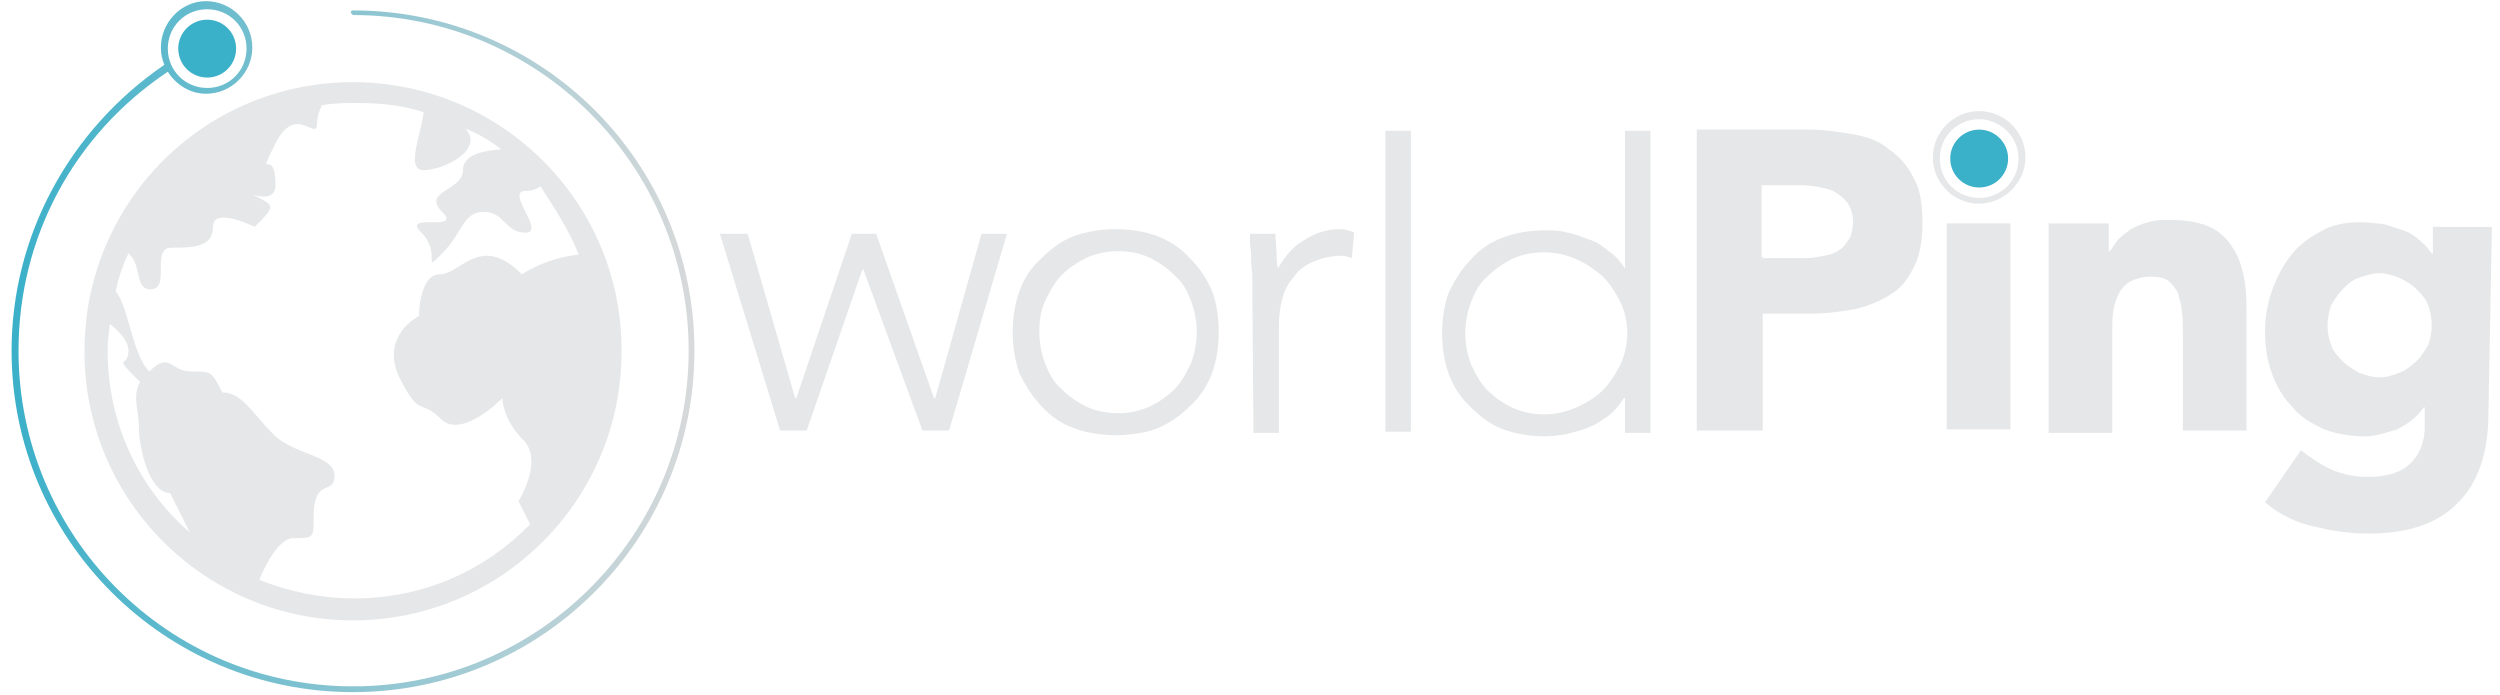
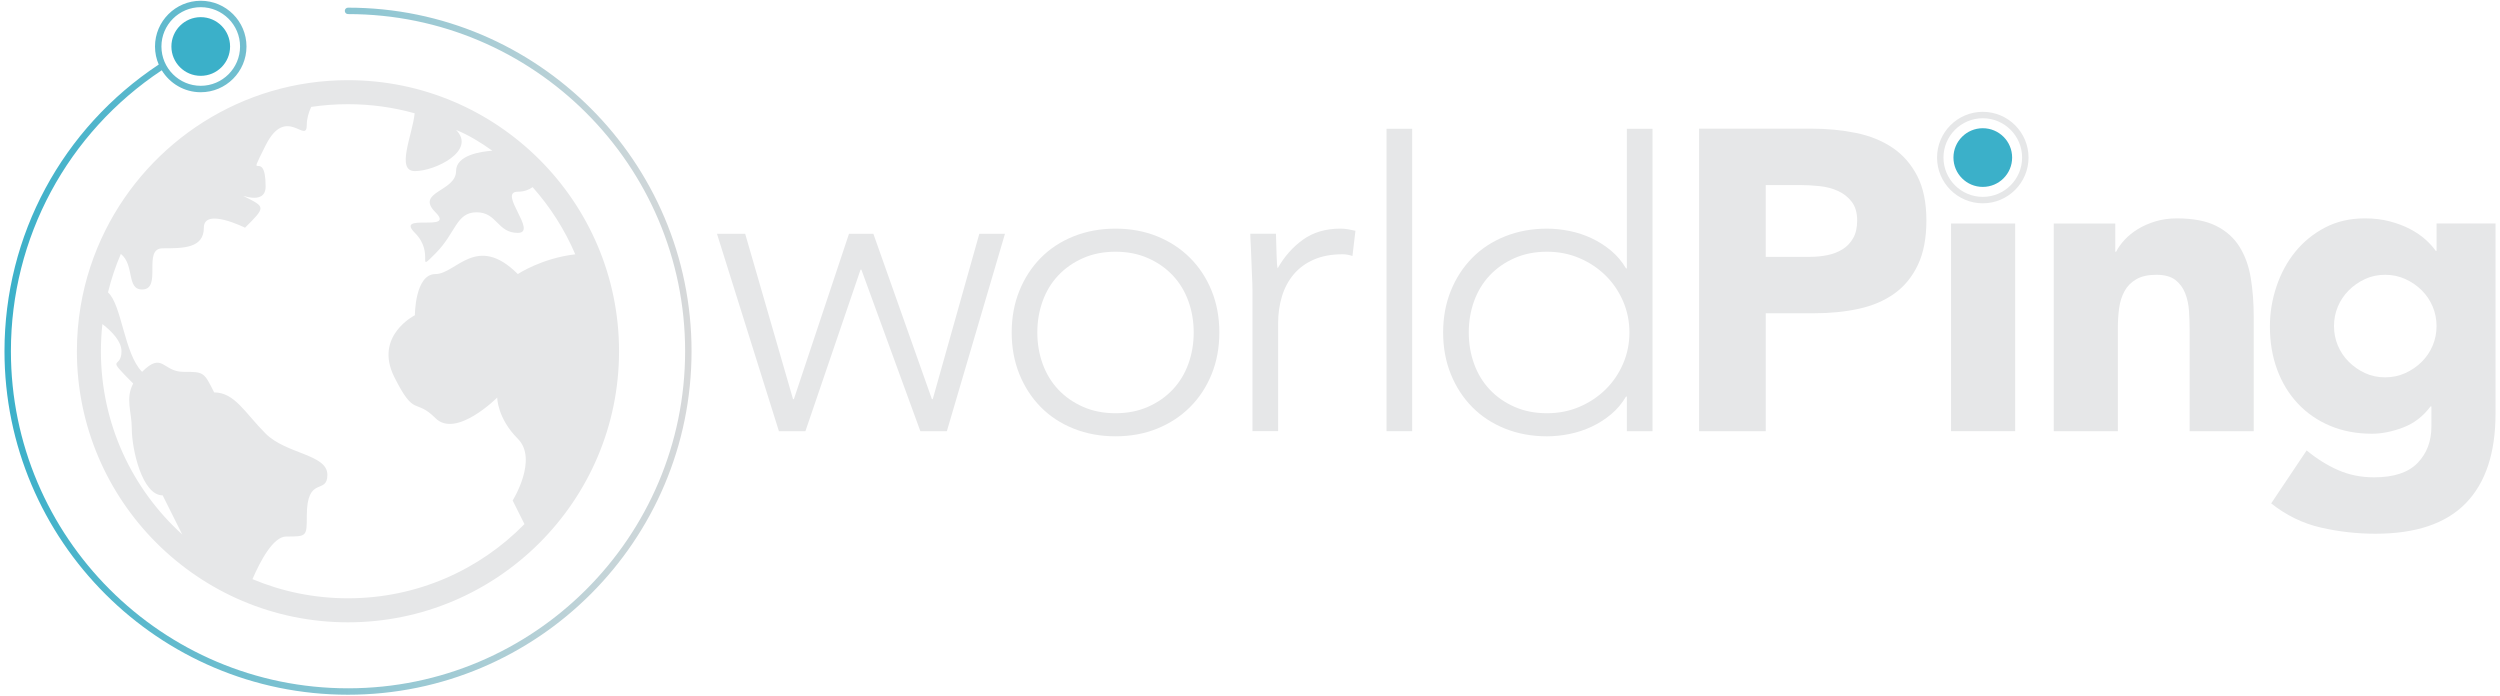
- <svg xmlns="http://www.w3.org/2000/svg" version="1.1" id="Layer_1" x="0px" y="0px" width="216px" height="60px" viewBox="-41 71 216 60" style="enable-background:new -41 71 216 60;" xml:space="preserve">
-   <style type="text/css">
- 	.st0{fill:#E6E7E8;}
- 	.st1{fill:none;}
- 	.st2{fill:url(#SVGID_1_);}
- 	.st3{fill:#3BB0C9;}
- </style>
+ <svg xmlns="http://www.w3.org/2000/svg" version="1.1" id="Layer_1" x="0px" y="0px" width="266px" height="74px" viewBox="0 0 266 74" style="enable-background:new 0 0 266 74;" xml:space="preserve">
  <g>
-     <path class="st0" d="M21.2,91.2h2.4l4.1,14.2h0.1l4.8-14.2h2.1l5,14.2h0.1l4-14.2H46l-5,17h-2.3l-5.1-13.9h-0.1l-4.8,13.9h-2.3   L21.2,91.2z" />
-     <path class="st0" d="M46.5,99.7c0-1.3,0.2-2.5,0.6-3.6s1-2,1.9-2.8c0.8-0.8,1.7-1.5,2.8-1.9s2.3-0.6,3.6-0.6c1.3,0,2.5,0.2,3.6,0.6   c1,0.4,2,1,2.8,1.9c0.8,0.8,1.5,1.8,1.9,2.8c0.4,1,0.6,2.3,0.6,3.6s-0.2,2.5-0.6,3.6c-0.4,1-1,2-1.9,2.8c-0.8,0.8-1.8,1.5-2.8,1.9   c-1,0.4-2.3,0.6-3.6,0.6c-1.3,0-2.5-0.2-3.6-0.6c-1.1-0.4-2-1-2.8-1.9c-0.8-0.8-1.4-1.8-1.9-2.8C46.7,102.2,46.5,101,46.5,99.7z    M48.8,99.7c0,1,0.2,1.9,0.5,2.7c0.3,0.8,0.7,1.6,1.4,2.2c0.6,0.6,1.3,1.1,2.1,1.5c0.8,0.4,1.8,0.6,2.8,0.6s1.9-0.2,2.8-0.6   c0.8-0.4,1.5-0.9,2.1-1.5c0.6-0.6,1-1.4,1.4-2.2c0.3-0.8,0.5-1.8,0.5-2.7c0-1-0.2-1.9-0.5-2.7c-0.3-0.8-0.7-1.6-1.4-2.2   c-0.6-0.6-1.3-1.1-2.1-1.5c-0.8-0.4-1.8-0.6-2.8-0.6s-1.9,0.2-2.8,0.6c-0.8,0.4-1.5,0.9-2.1,1.5c-0.6,0.6-1,1.4-1.4,2.2   C48.9,97.9,48.8,98.7,48.8,99.7z" />
-     <path class="st0" d="M67.2,96c0-0.3,0-0.7,0-1.1c0-0.5-0.1-0.9-0.1-1.4s0-0.9-0.1-1.3c0-0.4,0-0.7,0-1h2.2c0,0.6,0.1,1.2,0.1,1.9   c0,0.6,0.1,1,0.1,1.1c0.6-1,1.3-1.9,2.2-2.4c0.9-0.6,1.9-1,3.2-1c0.2,0,0.4,0,0.6,0.1c0.2,0,0.4,0.1,0.6,0.2l-0.2,2.2   c-0.3-0.1-0.6-0.2-0.8-0.2c-1,0-1.8,0.2-2.5,0.5s-1.3,0.7-1.7,1.3c-0.5,0.6-0.8,1.1-1,1.9c-0.2,0.7-0.3,1.5-0.3,2.3v9.3h-2.2   L67.2,96L67.2,96z" />
-     <path class="st0" d="M105.6,82.2h9.7c1.4,0,2.6,0.2,3.8,0.4c1.2,0.2,2.3,0.6,3.1,1.3c0.9,0.6,1.6,1.4,2.1,2.4   c0.6,1,0.8,2.3,0.8,3.9c0,1.5-0.2,2.8-0.7,3.8c-0.5,1-1.1,1.9-2,2.4c-0.9,0.6-1.9,1-3.1,1.3c-1.2,0.2-2.4,0.4-3.8,0.4h-4.2v10.1   h-5.7V82.2z M111.3,93.3h3.8c0.5,0,1-0.1,1.5-0.2c0.5-0.1,0.9-0.2,1.3-0.5c0.4-0.2,0.6-0.6,0.9-1c0.2-0.4,0.3-0.9,0.3-1.5   s-0.2-1.2-0.5-1.6c-0.3-0.4-0.7-0.7-1.2-1c-0.5-0.2-1-0.3-1.6-0.4s-1.1-0.1-1.7-0.1h-2.9v6.2H111.3z" />
-     <path class="st0" d="M127.2,90.3h5.5v17.8h-5.5V90.3z" />
-     <path class="st0" d="M136,90.3h5.2v2.4h0.1c0.2-0.3,0.4-0.6,0.7-1c0.3-0.3,0.7-0.6,1.1-0.9c0.4-0.2,1-0.5,1.5-0.6   c0.6-0.2,1.2-0.2,1.9-0.2c1.4,0,2.5,0.2,3.4,0.6c0.9,0.4,1.5,1,2,1.8c0.5,0.7,0.8,1.6,1,2.7c0.2,1,0.2,2.2,0.2,3.3v9.8h-5.5v-8.7   c0-0.5,0-1-0.1-1.6c0-0.6-0.2-1-0.3-1.5c-0.2-0.5-0.5-0.8-0.8-1.1c-0.4-0.3-0.9-0.4-1.6-0.4s-1.3,0.2-1.7,0.4c-0.4,0.2-0.8,0.6-1,1   c-0.2,0.4-0.4,0.9-0.5,1.5c-0.1,0.6-0.1,1.1-0.1,1.7v8.9H136V90.3z" />
-     <path class="st0" d="M174,106.7c0,3.4-0.9,6-2.6,7.7c-1.7,1.8-4.3,2.7-7.7,2.7c-1.6,0-3.1-0.2-4.7-0.6c-1.5-0.3-3-1-4.3-2.1   l3.1-4.5c0.9,0.7,1.8,1.3,2.7,1.7c1,0.4,1.9,0.6,3.1,0.6c1.7,0,2.9-0.4,3.7-1.2c0.8-0.8,1.2-1.9,1.2-3.1v-1.7h-0.1   c-0.6,0.9-1.5,1.5-2.3,1.9c-1,0.3-1.9,0.6-2.7,0.6c-1.3,0-2.5-0.2-3.6-0.6c-1-0.5-2-1-2.7-1.9c-0.8-0.8-1.4-1.8-1.8-2.9   c-0.4-1.1-0.6-2.3-0.6-3.7c0-1.2,0.2-2.3,0.6-3.5c0.4-1.1,0.9-2.1,1.6-3c0.7-0.9,1.5-1.5,2.6-2.1c1-0.6,2.2-0.8,3.4-0.8   c0.8,0,1.5,0.1,2.2,0.2c0.6,0.2,1.2,0.4,1.8,0.6c0.5,0.2,1,0.6,1.3,0.9c0.4,0.3,0.6,0.6,0.9,1h0.1v-2.3h5.1L174,106.7L174,106.7z    M160.1,99.1c0,0.6,0.1,1.1,0.3,1.7c0.2,0.6,0.6,1,1,1.4c0.4,0.4,0.9,0.7,1.4,1c0.6,0.2,1.1,0.4,1.8,0.4s1.2-0.2,1.7-0.4   c0.6-0.2,1-0.6,1.5-1c0.4-0.4,0.7-0.9,1-1.4c0.2-0.6,0.3-1,0.3-1.7c0-0.6-0.1-1.1-0.3-1.7c-0.2-0.6-0.6-1-1-1.4s-0.9-0.7-1.5-1   c-0.6-0.2-1.1-0.4-1.7-0.4c-0.6,0-1.2,0.2-1.8,0.4c-0.6,0.2-1,0.6-1.4,1s-0.7,0.9-1,1.4C160.2,98,160.1,98.6,160.1,99.1z" />
-     <path class="st1" d="M-4.8,98.3c0,0,0-3.6,1.8-3.6s3.6-3.6,7.1,0c0,0,2-1.4,4.9-1.7c-0.9-2.1-2.2-4-3.6-5.7   c-0.3,0.2-0.7,0.4-1.3,0.4c-1.8,0,1.8,3.6,0,3.6s-1.8-1.8-3.6-1.8S-1.2,91.2-3,93s0,0-1.8-1.8s3.6,0,1.8-1.8   c-1.8-1.8,1.8-1.8,1.8-3.6c0-1.4,2.2-1.7,3.1-1.8c-1-0.7-2.1-1.4-3.1-1.8c1.8,1.8-1.8,3.6-3.6,3.6c-1.7,0-0.2-3.1,0-5   c-1.9-0.5-3.7-0.8-5.7-0.8c-1,0-2.1,0.1-3.1,0.2c-0.2,0.5-0.4,1-0.4,1.5c0,1.8-1.8-1.8-3.6,1.8c-1.8,3.6,0,0,0,3.6   c0,1.8-2.6,0.5-1.8,0.9c1.8,0.9,1.8,0.9,0,2.7c0,0-3.6-1.8-3.6,0s-1.8,1.8-3.6,1.8c-1.8,0,0,3.6-1.8,3.6c-1.4,0-0.6-2.1-1.9-3.1   c-0.5,1-0.8,2.2-1.1,3.3c1.2,1,1.4,5.2,2.9,6.9c1.8-1.8,1.8,0,3.6,0c1.8,0,1.8,0,2.7,1.8c1.8,0,2.7,1.8,4.4,3.6s5.3,1.8,5.3,3.6   s-1.8,0-1.8,3.6c0,1.8,0,1.8-1.8,1.8c-1.1,0-2.3,2.1-2.9,3.6c2.5,1,5.3,1.6,8.2,1.6c6,0,11.3-2.4,15.2-6.4l-1-2.1   c0,0,2.2-3.6,0.4-5.3c-1.8-1.8-1.8-3.6-1.8-3.6s-3.5,3.6-5.2,1.8s-1.8,0-3.6-3.6C-8.2,100-4.8,98.3-4.8,98.3z" />
-     <path class="st1" d="M-29.1,107.9c0-1.5-0.6-2.6,0.1-3.9c-2.5-2.5-1-1.1-1-2.7c0-0.8-0.8-1.7-1.6-2.3c-0.1,0.7-0.2,1.5-0.2,2.3   c0,6.2,2.7,11.9,7,15.7l-1.7-3.4C-28.2,113.8-29.1,109.7-29.1,107.9z" />
-     <path class="st0" d="M-10.5,78.1c-9.1,0-17,5.2-20.8,12.9c-1,2-1.7,4.2-2.1,6.5c-0.2,1.3-0.3,2.6-0.3,3.9   c0,12.8,10.4,23.2,23.2,23.2s23.2-10.4,23.2-23.2C12.8,88.5,2.3,78.1-10.5,78.1z M-31.7,101.3c0-0.8,0.1-1.5,0.2-2.3   c0.8,0.6,1.6,1.5,1.6,2.3c0,1.6-1.5,0.2,1,2.7c-0.7,1.3-0.1,2.4-0.1,3.9c0,1.8,0.9,5.7,2.7,5.7l1.7,3.4   C-29,113.2-31.7,107.6-31.7,101.3z M-6.5,103.6c1.8,3.6,1.8,1.8,3.6,3.6s5.3-1.8,5.3-1.8s0,1.8,1.8,3.6s-0.4,5.3-0.4,5.3l1,2   c-3.9,4-9.2,6.4-15.2,6.4c-2.9,0-5.7-0.6-8.2-1.6c0.6-1.5,1.8-3.6,2.9-3.6c1.8,0,1.8,0,1.8-1.8c0-3.6,1.8-1.8,1.8-3.6   s-3.6-1.8-5.3-3.6c-1.8-1.8-2.7-3.6-4.4-3.6c-0.9-1.8-0.9-1.8-2.7-1.8c-1.8,0-1.8-1.8-3.6,0c-1.5-1.5-1.8-5.7-2.9-6.9   c0.2-1.1,0.6-2.3,1.1-3.3c1.2,1,0.5,3.1,1.9,3.1c1.8,0,0-3.6,1.8-3.6s3.6,0,3.6-1.8c0-1.8,3.6,0,3.6,0c1.8-1.8,1.8-1.8,0-2.7   c-0.8-0.4,1.8,0.9,1.8-0.9c0-3.6-1.8,0,0-3.6s3.6,0,3.6-1.8c0-0.6,0.2-1,0.4-1.5c1-0.2,2.1-0.2,3.1-0.2c2,0,3.9,0.2,5.7,0.8   c-0.2,1.9-1.6,5,0,5c1.8,0,5.3-1.8,3.6-3.6c1,0.4,2.1,1,3.1,1.8c-1.1,0.1-3.3,0.3-3.3,1.8c0,1.8-3.6,1.8-1.8,3.6s-3.6,0-1.8,1.8   s0,3.6,1.8,1.8c1.8-1.8,1.8-3.6,3.6-3.6s1.8,1.8,3.6,1.8s-1.8-3.6,0-3.6c0.6,0,1-0.2,1.3-0.4C6.9,89,8.2,90.9,9,93   c-2.9,0.3-4.9,1.7-4.9,1.7c-3.6-3.6-5.3,0-7.1,0s-1.8,3.6-1.8,3.6S-8.2,100-6.5,103.6z" />
-     <path class="st1" d="M-23.1,78.6c1.9,0,3.4-1.5,3.4-3.4s-1.5-3.4-3.4-3.4c-1.9,0-3.4,1.5-3.4,3.4C-26.5,77-25,78.6-23.1,78.6z" />
-     <linearGradient id="SVGID_1_" gradientUnits="userSpaceOnUse" x1="-39.961" y1="103" x2="19.053" y2="103" gradientTransform="matrix(1 0 0 -1 0 204)">
+     <path style="fill:#E6E7E8;" d="M76.285,24.873h3.001l5.092,17.595h0.091l5.865-17.595h2.591l6.229,17.595h0.091l4.956-17.595h2.728   l-6.184,21.005h-2.819l-6.274-17.186h-0.091l-5.865,17.186h-2.819L76.285,24.873z" />
+     <path style="fill:#E6E7E8;" d="M107.643,35.375c0-1.606,0.273-3.083,0.818-4.433c0.546-1.348,1.303-2.515,2.273-3.5   c0.97-0.985,2.137-1.751,3.501-2.297c1.364-0.545,2.849-0.818,4.455-0.818c1.606,0,3.084,0.273,4.433,0.818   c1.348,0.546,2.515,1.312,3.501,2.297c0.985,0.985,1.75,2.152,2.296,3.5c0.545,1.349,0.818,2.827,0.818,4.433   c0,1.607-0.273,3.085-0.818,4.433c-0.546,1.349-1.312,2.516-2.296,3.5c-0.985,0.985-2.152,1.751-3.501,2.297   c-1.349,0.545-2.827,0.818-4.433,0.818c-1.607,0-3.091-0.273-4.455-0.818c-1.364-0.546-2.531-1.311-3.501-2.297   c-0.97-0.985-1.727-2.152-2.273-3.5C107.916,38.46,107.643,36.982,107.643,35.375z M110.371,35.375   c0,1.182,0.189,2.297,0.568,3.342c0.379,1.046,0.932,1.955,1.659,2.728s1.607,1.387,2.637,1.841   c1.03,0.455,2.182,0.682,3.455,0.682c1.273,0,2.425-0.227,3.455-0.682c1.03-0.454,1.909-1.068,2.637-1.841s1.28-1.682,1.66-2.728   c0.378-1.045,0.568-2.16,0.568-3.342c0-1.182-0.19-2.296-0.568-3.341c-0.379-1.046-0.932-1.955-1.66-2.728   c-0.727-0.773-1.607-1.387-2.637-1.841c-1.031-0.455-2.182-0.682-3.455-0.682c-1.273,0-2.425,0.227-3.455,0.682   c-1.031,0.454-1.91,1.068-2.637,1.841c-0.727,0.773-1.281,1.682-1.659,2.728C110.56,33.079,110.371,34.193,110.371,35.375z" />
+     <path style="fill:#E6E7E8;" d="M133.26,30.783c0-0.393-0.016-0.871-0.045-1.432c-0.031-0.56-0.053-1.129-0.068-1.705   c-0.016-0.576-0.038-1.114-0.068-1.614c-0.031-0.5-0.046-0.887-0.046-1.16h2.728c0.03,0.788,0.052,1.546,0.068,2.273   c0.015,0.727,0.053,1.198,0.114,1.409c0.697-1.242,1.591-2.258,2.683-3.046c1.091-0.788,2.424-1.182,4.001-1.182   c0.273,0,0.538,0.023,0.796,0.068c0.257,0.045,0.523,0.099,0.796,0.16l-0.318,2.682c-0.364-0.121-0.712-0.182-1.045-0.182   c-1.182,0-2.205,0.19-3.069,0.568c-0.864,0.379-1.576,0.902-2.137,1.568c-0.561,0.667-0.978,1.448-1.25,2.341   c-0.273,0.894-0.409,1.857-0.409,2.887v11.457h-2.728V30.783z" />
+     <path style="fill:#E6E7E8;" d="M180.782,13.689h11.957c1.667,0,3.243,0.152,4.728,0.454c1.485,0.303,2.781,0.826,3.887,1.568   c1.106,0.743,1.985,1.743,2.637,3.001c0.652,1.258,0.978,2.842,0.978,4.751c0,1.88-0.303,3.456-0.909,4.729   c-0.607,1.273-1.44,2.289-2.501,3.046c-1.061,0.758-2.319,1.296-3.773,1.614s-3.031,0.478-4.728,0.478h-5.183v12.548h-7.093V13.689   z M187.874,27.328h4.728c0.636,0,1.25-0.06,1.841-0.182c0.591-0.121,1.121-0.325,1.591-0.614c0.47-0.287,0.848-0.682,1.137-1.182   c0.288-0.5,0.432-1.129,0.432-1.887c0-0.818-0.19-1.478-0.568-1.978c-0.379-0.5-0.864-0.886-1.455-1.159   c-0.591-0.273-1.25-0.447-1.978-0.523c-0.727-0.075-1.425-0.114-2.091-0.114h-3.637V27.328z" />
+     <path style="fill:#E6E7E8;" d="M207.593,23.781h6.82v22.096h-6.82V23.781z" />
+     <path style="fill:#E6E7E8;" d="M218.519,23.781h6.547v3.001h0.091c0.212-0.424,0.515-0.848,0.909-1.273   c0.393-0.424,0.864-0.803,1.409-1.137c0.546-0.333,1.167-0.606,1.864-0.818c0.697-0.212,1.455-0.318,2.273-0.318   c1.728,0,3.122,0.265,4.183,0.796c1.061,0.53,1.887,1.266,2.478,2.205c0.591,0.94,0.993,2.046,1.205,3.319   c0.211,1.273,0.318,2.653,0.318,4.138v12.185h-6.819V35.057c0-0.637-0.023-1.296-0.068-1.978c-0.045-0.682-0.182-1.311-0.409-1.886   c-0.227-0.576-0.576-1.046-1.046-1.409c-0.47-0.364-1.144-0.546-2.023-0.546c-0.879,0-1.591,0.159-2.137,0.478   c-0.546,0.318-0.963,0.743-1.25,1.273c-0.288,0.531-0.477,1.13-0.568,1.796c-0.091,0.667-0.136,1.364-0.136,2.091v11.002h-6.82   V23.781z" />
+     <path style="fill:#E6E7E8;" d="M265.523,44.013c0,4.183-1.054,7.358-3.16,9.526c-2.107,2.166-5.312,3.25-9.616,3.25   c-1.971,0-3.91-0.22-5.82-0.659c-1.909-0.44-3.668-1.296-5.274-2.568l3.773-5.638c1.061,0.878,2.175,1.576,3.342,2.091   c1.167,0.515,2.448,0.773,3.842,0.773c2.091,0,3.63-0.508,4.615-1.523c0.985-1.016,1.478-2.312,1.478-3.888v-2.137h-0.091   c-0.789,1.061-1.766,1.812-2.932,2.25c-1.167,0.44-2.266,0.659-3.297,0.659c-1.637,0-3.122-0.28-4.455-0.841   c-1.334-0.56-2.478-1.348-3.432-2.364c-0.955-1.015-1.69-2.22-2.205-3.614c-0.516-1.394-0.773-2.924-0.773-4.592   c0-1.455,0.234-2.88,0.705-4.274c0.47-1.394,1.137-2.622,2.001-3.683c0.864-1.061,1.916-1.917,3.16-2.569   c1.242-0.651,2.652-0.977,4.228-0.977c0.97,0,1.856,0.106,2.66,0.318c0.803,0.212,1.523,0.486,2.16,0.818   c0.636,0.334,1.182,0.705,1.637,1.114c0.455,0.409,0.818,0.811,1.091,1.204h0.091v-2.91h6.274V44.013z M248.337,34.694   c0,0.727,0.137,1.417,0.409,2.068c0.273,0.653,0.659,1.228,1.16,1.728c0.5,0.5,1.075,0.902,1.727,1.204   c0.652,0.304,1.371,0.455,2.16,0.455c0.757,0,1.47-0.151,2.137-0.455c0.666-0.303,1.25-0.705,1.75-1.204   c0.5-0.5,0.887-1.075,1.159-1.728c0.273-0.651,0.409-1.341,0.409-2.068s-0.136-1.417-0.409-2.069   c-0.273-0.652-0.659-1.228-1.159-1.728c-0.5-0.5-1.084-0.901-1.75-1.204c-0.667-0.303-1.379-0.455-2.137-0.455   c-0.789,0-1.508,0.152-2.16,0.455c-0.652,0.303-1.227,0.705-1.727,1.204c-0.5,0.5-0.887,1.076-1.16,1.728   C248.474,33.277,248.337,33.966,248.337,34.694z" />
+     <path style="fill:none;" d="M44.142,33.54c0,0,0-4.381,2.19-4.381c2.191,0,4.381-4.381,8.762,0c0,0,2.532-1.688,6.113-2.1   c-1.124-2.631-2.664-5.041-4.538-7.148c-0.393,0.283-0.908,0.486-1.576,0.486c-2.191,0,2.19,4.381,0,4.381   c-2.191,0-2.191-2.191-4.381-2.191c-2.19,0-2.19,2.191-4.381,4.381c-2.19,2.191,0,0-2.19-2.191c-2.19-2.191,4.381,0,2.19-2.191   c-2.19-2.191,2.191-2.191,2.191-4.381c0-1.718,2.695-2.089,3.858-2.169c-1.264-0.912-2.613-1.714-3.858-2.213   c2.19,2.191-2.191,4.381-4.381,4.381c-2.058,0-0.25-3.866-0.023-6.15c-2.257-0.631-4.638-0.969-7.096-0.969   c-1.33,0-2.636,0.099-3.913,0.289c-0.273,0.595-0.468,1.248-0.468,1.901c0,2.191-2.19-2.191-4.381,2.191c-2.191,4.381,0,0,0,4.381   c0,2.191-3.17,0.606-2.191,1.095c2.191,1.095,2.191,1.095,0,3.286c0,0-4.381-2.19-4.381,0c0,2.191-2.191,2.191-4.381,2.191   c-2.19,0,0,4.381-2.19,4.381c-1.684,0-0.779-2.59-2.261-3.787c-0.564,1.313-1.023,2.681-1.369,4.094   c1.476,1.323,1.724,6.548,3.63,8.455c2.19-2.191,2.19,0,4.381,0c2.191,0,2.191,0,3.286,2.19c2.191,0,3.286,2.191,5.476,4.381   c2.19,2.191,6.571,2.191,6.571,4.381c0,2.19-2.19,0-2.19,4.381c0,2.19,0,2.19-2.19,2.19c-1.379,0-2.758,2.605-3.591,4.535   c3.126,1.312,6.56,2.037,10.162,2.037c7.357,0,14.008-3.023,18.779-7.894l-1.256-2.511c0,0,2.738-4.381,0.548-6.571   c-2.191-2.191-2.191-4.381-2.191-4.381s-4.381,4.381-6.571,2.191c-2.19-2.191-2.19,0-4.381-4.381   C39.761,35.73,44.142,33.54,44.142,33.54z" />
+     <path style="fill:none;" d="M14.023,45.588c0-1.758-0.705-3.163,0.148-4.782c-3.091-3.104-1.243-1.421-1.243-3.433   c0-1.043-0.993-2.085-2.033-2.892c-0.104,0.95-0.157,1.915-0.157,2.892c0,7.732,3.338,14.683,8.651,19.493l-2.08-4.16   C15.118,52.707,14.023,47.778,14.023,45.588z" />
+     <path style="fill:#E6E7E8;" d="M37.023,8.53c-11.288,0-21.082,6.518-25.816,15.988c-1.251,2.502-2.148,5.209-2.627,8.057   c-0.262,1.561-0.399,3.163-0.399,4.798c0,15.904,12.939,28.842,28.842,28.842c15.904,0,28.843-12.939,28.843-28.842   C65.866,21.469,52.927,8.53,37.023,8.53z M10.737,37.373c0-0.977,0.053-1.942,0.157-2.892c1.04,0.807,2.033,1.849,2.033,2.892   c0,2.012-1.847,0.329,1.243,3.433c-0.854,1.619-0.148,3.024-0.148,4.782c0,2.191,1.095,7.119,3.286,7.119l2.08,4.16   C14.075,52.057,10.737,45.105,10.737,37.373z M41.952,40.111c2.19,4.381,2.19,2.191,4.381,4.381   c2.191,2.191,6.571-2.191,6.571-2.191s0,2.191,2.191,4.381c2.19,2.19-0.548,6.571-0.548,6.571l1.256,2.511   c-4.771,4.871-11.422,7.894-18.779,7.894c-3.603,0-7.036-0.725-10.162-2.037c0.832-1.93,2.212-4.535,3.591-4.535   c2.19,0,2.19,0,2.19-2.19c0-4.381,2.19-2.191,2.19-4.381c0-2.191-4.381-2.191-6.571-4.381c-2.191-2.191-3.286-4.381-5.476-4.381   c-1.095-2.19-1.095-2.19-3.286-2.19c-2.19,0-2.19-2.191-4.381,0c-1.907-1.907-2.154-7.132-3.63-8.455   c0.345-1.413,0.805-2.781,1.369-4.094c1.483,1.197,0.577,3.787,2.261,3.787c2.19,0,0-4.381,2.19-4.381c2.19,0,4.381,0,4.381-2.191   c0-2.19,4.381,0,4.381,0c2.191-2.19,2.191-2.19,0-3.286c-0.98-0.49,2.191,1.095,2.191-1.095c0-4.381-2.191,0,0-4.381   c2.19-4.381,4.381,0,4.381-2.191c0-0.653,0.195-1.306,0.468-1.901c1.277-0.191,2.583-0.289,3.913-0.289   c2.459,0,4.839,0.338,7.096,0.969c-0.227,2.285-2.035,6.15,0.023,6.15c2.19,0,6.571-2.191,4.381-4.381   c1.245,0.499,2.593,1.301,3.858,2.213c-1.163,0.08-3.858,0.45-3.858,2.169c0,2.19-4.381,2.19-2.191,4.381   c2.191,2.191-4.381,0-2.19,2.191c2.19,2.191,0,4.381,2.19,2.191c2.191-2.191,2.191-4.381,4.381-4.381   c2.19,0,2.19,2.191,4.381,2.191c2.19,0-2.191-4.381,0-4.381c0.668,0,1.182-0.203,1.576-0.486c1.874,2.107,3.414,4.517,4.538,7.148   c-3.582,0.413-6.113,2.1-6.113,2.1c-4.381-4.381-6.571,0-8.762,0c-2.19,0-2.19,4.381-2.19,4.381S39.761,35.73,41.952,40.111z" />
+     <path style="fill:none;" d="M21.359,9.13c2.306,0,4.183-1.876,4.183-4.183c0-2.306-1.876-4.182-4.183-4.182   s-4.183,1.876-4.183,4.182C17.176,7.253,19.052,9.13,21.359,9.13z" />
+     <linearGradient id="SVGID_1_" gradientUnits="userSpaceOnUse" x1="0.477" y1="37" x2="73.582" y2="37">
      <stop offset="0" style="stop-color:#3BB0C9" />
      <stop offset="1" style="stop-color:#D8D9DA" />
    </linearGradient>
-     <path class="st2" d="M-10.5,71.9c-0.2,0-0.2,0.2-0.2,0.2s0.2,0.2,0.2,0.2c16,0,29,13,29,29s-13,29-29,29s-28.9-13-28.9-29   c0-9.8,4.8-18.7,12.9-24.1c0.7,1.1,1.9,1.9,3.3,1.9c2.2,0,4-1.8,4-4c0-2.2-1.8-4-4-4s-3.9,1.9-3.9,4c0,0.6,0.1,1,0.3,1.5   C-35,82.2-40,91.4-40,101.3c0,16.3,13.2,29.5,29.5,29.5s29.5-13.2,29.5-29.5S5.8,71.9-10.5,71.9z M-23.1,71.8   c1.9,0,3.4,1.5,3.4,3.4s-1.5,3.4-3.4,3.4c-1.9,0-3.4-1.5-3.4-3.4C-26.5,73.3-25,71.8-23.1,71.8z" />
-     <circle class="st3" cx="-23.1" cy="75.2" r="2.5" />
-     <rect x="78.7" y="82.3" class="st0" width="2.2" height="26" />
-     <path class="st0" d="M99.4,94.2L99.4,94.2c-0.4-0.6-0.8-1.1-1.4-1.5c-0.5-0.4-1-0.8-1.7-1c-0.6-0.2-1.2-0.5-1.9-0.6   c-0.6-0.2-1.3-0.2-1.9-0.2c-1.3,0-2.5,0.2-3.6,0.6c-1.1,0.4-2,1-2.8,1.9c-0.8,0.8-1.4,1.8-1.9,2.8c-0.4,1-0.6,2.3-0.6,3.6   s0.2,2.5,0.6,3.6c0.4,1,1,2,1.9,2.8c0.8,0.8,1.7,1.5,2.8,1.9c1.1,0.4,2.3,0.6,3.6,0.6c0.6,0,1.3-0.1,1.9-0.2   c0.6-0.2,1.3-0.3,1.9-0.6c0.6-0.2,1.1-0.6,1.7-1c0.5-0.4,1-1,1.3-1.5h0.1v3h2.2V82.3h-2.2L99.4,94.2L99.4,94.2z M99,102.5   c-0.4,0.8-0.9,1.6-1.5,2.2c-0.6,0.6-1.4,1.1-2.3,1.5c-0.9,0.4-1.8,0.6-2.8,0.6s-1.9-0.2-2.8-0.6c-0.8-0.4-1.5-0.9-2.1-1.5   c-0.6-0.6-1-1.4-1.4-2.2c-0.3-0.8-0.5-1.8-0.5-2.7c0-1,0.2-1.9,0.5-2.7c0.3-0.8,0.7-1.6,1.4-2.2c0.6-0.6,1.3-1.1,2.1-1.5   c0.8-0.4,1.8-0.6,2.8-0.6c1,0,1.9,0.2,2.8,0.6s1.6,0.9,2.3,1.5c0.6,0.6,1.1,1.4,1.5,2.2s0.6,1.8,0.6,2.7   C99.6,100.7,99.4,101.6,99,102.5z" />
-     <line class="st1" x1="21.9" y1="92" x2="21.9" y2="91.6" />
-     <path class="st0" d="M130,88.6c-2.2,0-4-1.8-4-4c0-2.2,1.8-4,4-4c2.2,0,4,1.8,4,4S132.1,88.6,130,88.6z M130,81.3   c-1.9,0-3.4,1.5-3.4,3.4s1.5,3.4,3.4,3.4s3.4-1.5,3.4-3.4S131.8,81.3,130,81.3z" />
-     <circle class="st3" cx="130" cy="84.7" r="2.5" />
+     <path style="fill:url(#SVGID_1_);" d="M37.029,0.815c-0.189,0-0.342,0.153-0.342,0.342s0.153,0.342,0.342,0.342   c19.778,0,35.868,16.091,35.868,35.868s-16.09,35.868-35.868,35.868S1.161,57.145,1.161,37.367   c0-12.067,5.997-23.213,16.049-29.889c0.856,1.398,2.393,2.336,4.149,2.336c2.683,0,4.867-2.183,4.867-4.867   c0-2.683-2.183-4.866-4.867-4.866s-4.867,2.183-4.867,4.866c0,0.682,0.142,1.331,0.397,1.921   C6.61,13.668,0.477,25.047,0.477,37.367c0,20.155,16.397,36.552,36.552,36.552s36.552-16.397,36.552-36.552   S57.184,0.815,37.029,0.815z M21.359,0.764c2.306,0,4.183,1.876,4.183,4.182c0,2.307-1.876,4.183-4.183,4.183   s-4.183-1.876-4.183-4.183C17.176,2.641,19.052,0.764,21.359,0.764z" />
+     <circle style="fill:#3BB0C9;" cx="21.359" cy="4.947" r="3.122" />
+     <rect x="147.527" y="13.702" style="fill:#E6E7E8;" width="2.728" height="32.176" />
+     <path style="fill:#E6E7E8;" d="M173.098,28.556h-0.091c-0.425-0.727-0.955-1.356-1.591-1.887c-0.637-0.53-1.326-0.969-2.069-1.318   c-0.743-0.348-1.523-0.607-2.341-0.773s-1.622-0.25-2.41-0.25c-1.607,0-3.091,0.273-4.455,0.818   c-1.364,0.546-2.531,1.312-3.501,2.297c-0.97,0.985-1.727,2.152-2.273,3.5c-0.545,1.349-0.818,2.827-0.818,4.433   c0,1.607,0.273,3.085,0.818,4.433c0.546,1.349,1.303,2.516,2.273,3.5c0.97,0.985,2.137,1.751,3.501,2.297   c1.364,0.545,2.849,0.818,4.455,0.818c0.788,0,1.591-0.084,2.41-0.25c0.818-0.167,1.598-0.424,2.341-0.773   c0.742-0.348,1.432-0.788,2.069-1.318c0.637-0.53,1.167-1.16,1.591-1.887h0.091v3.683h2.728V13.702h-2.728V28.556z M172.689,38.717   c-0.455,1.046-1.076,1.955-1.864,2.728c-0.789,0.773-1.713,1.387-2.773,1.841c-1.061,0.455-2.213,0.682-3.456,0.682   c-1.273,0-2.425-0.227-3.455-0.682c-1.031-0.454-1.91-1.068-2.637-1.841c-0.727-0.773-1.281-1.682-1.659-2.728   c-0.379-1.045-0.568-2.16-0.568-3.342c0-1.182,0.189-2.296,0.568-3.341c0.379-1.046,0.932-1.955,1.659-2.728   c0.727-0.773,1.607-1.387,2.637-1.841c1.03-0.455,2.182-0.682,3.455-0.682c1.242,0,2.394,0.227,3.456,0.682   c1.06,0.454,1.985,1.068,2.773,1.841c0.788,0.773,1.409,1.682,1.864,2.728c0.455,1.045,0.682,2.16,0.682,3.341   C173.371,36.557,173.144,37.672,172.689,38.717z" />
+     <line style="fill:#666766;" x1="77.087" y1="25.741" x2="77.087" y2="25.285" />
+     <path style="fill:#E6E7E8;" d="M210.969,21.632c-2.683,0-4.867-2.183-4.867-4.867s2.183-4.867,4.867-4.867   c2.684,0,4.867,2.183,4.867,4.867S213.652,21.632,210.969,21.632z M210.969,12.582c-2.306,0-4.183,1.876-4.183,4.183   s1.876,4.183,4.183,4.183c2.307,0,4.183-1.876,4.183-4.183S213.275,12.582,210.969,12.582z" />
+     <circle style="fill:#3BB0C9;" cx="210.969" cy="16.765" r="3.122" />
  </g>
</svg>
